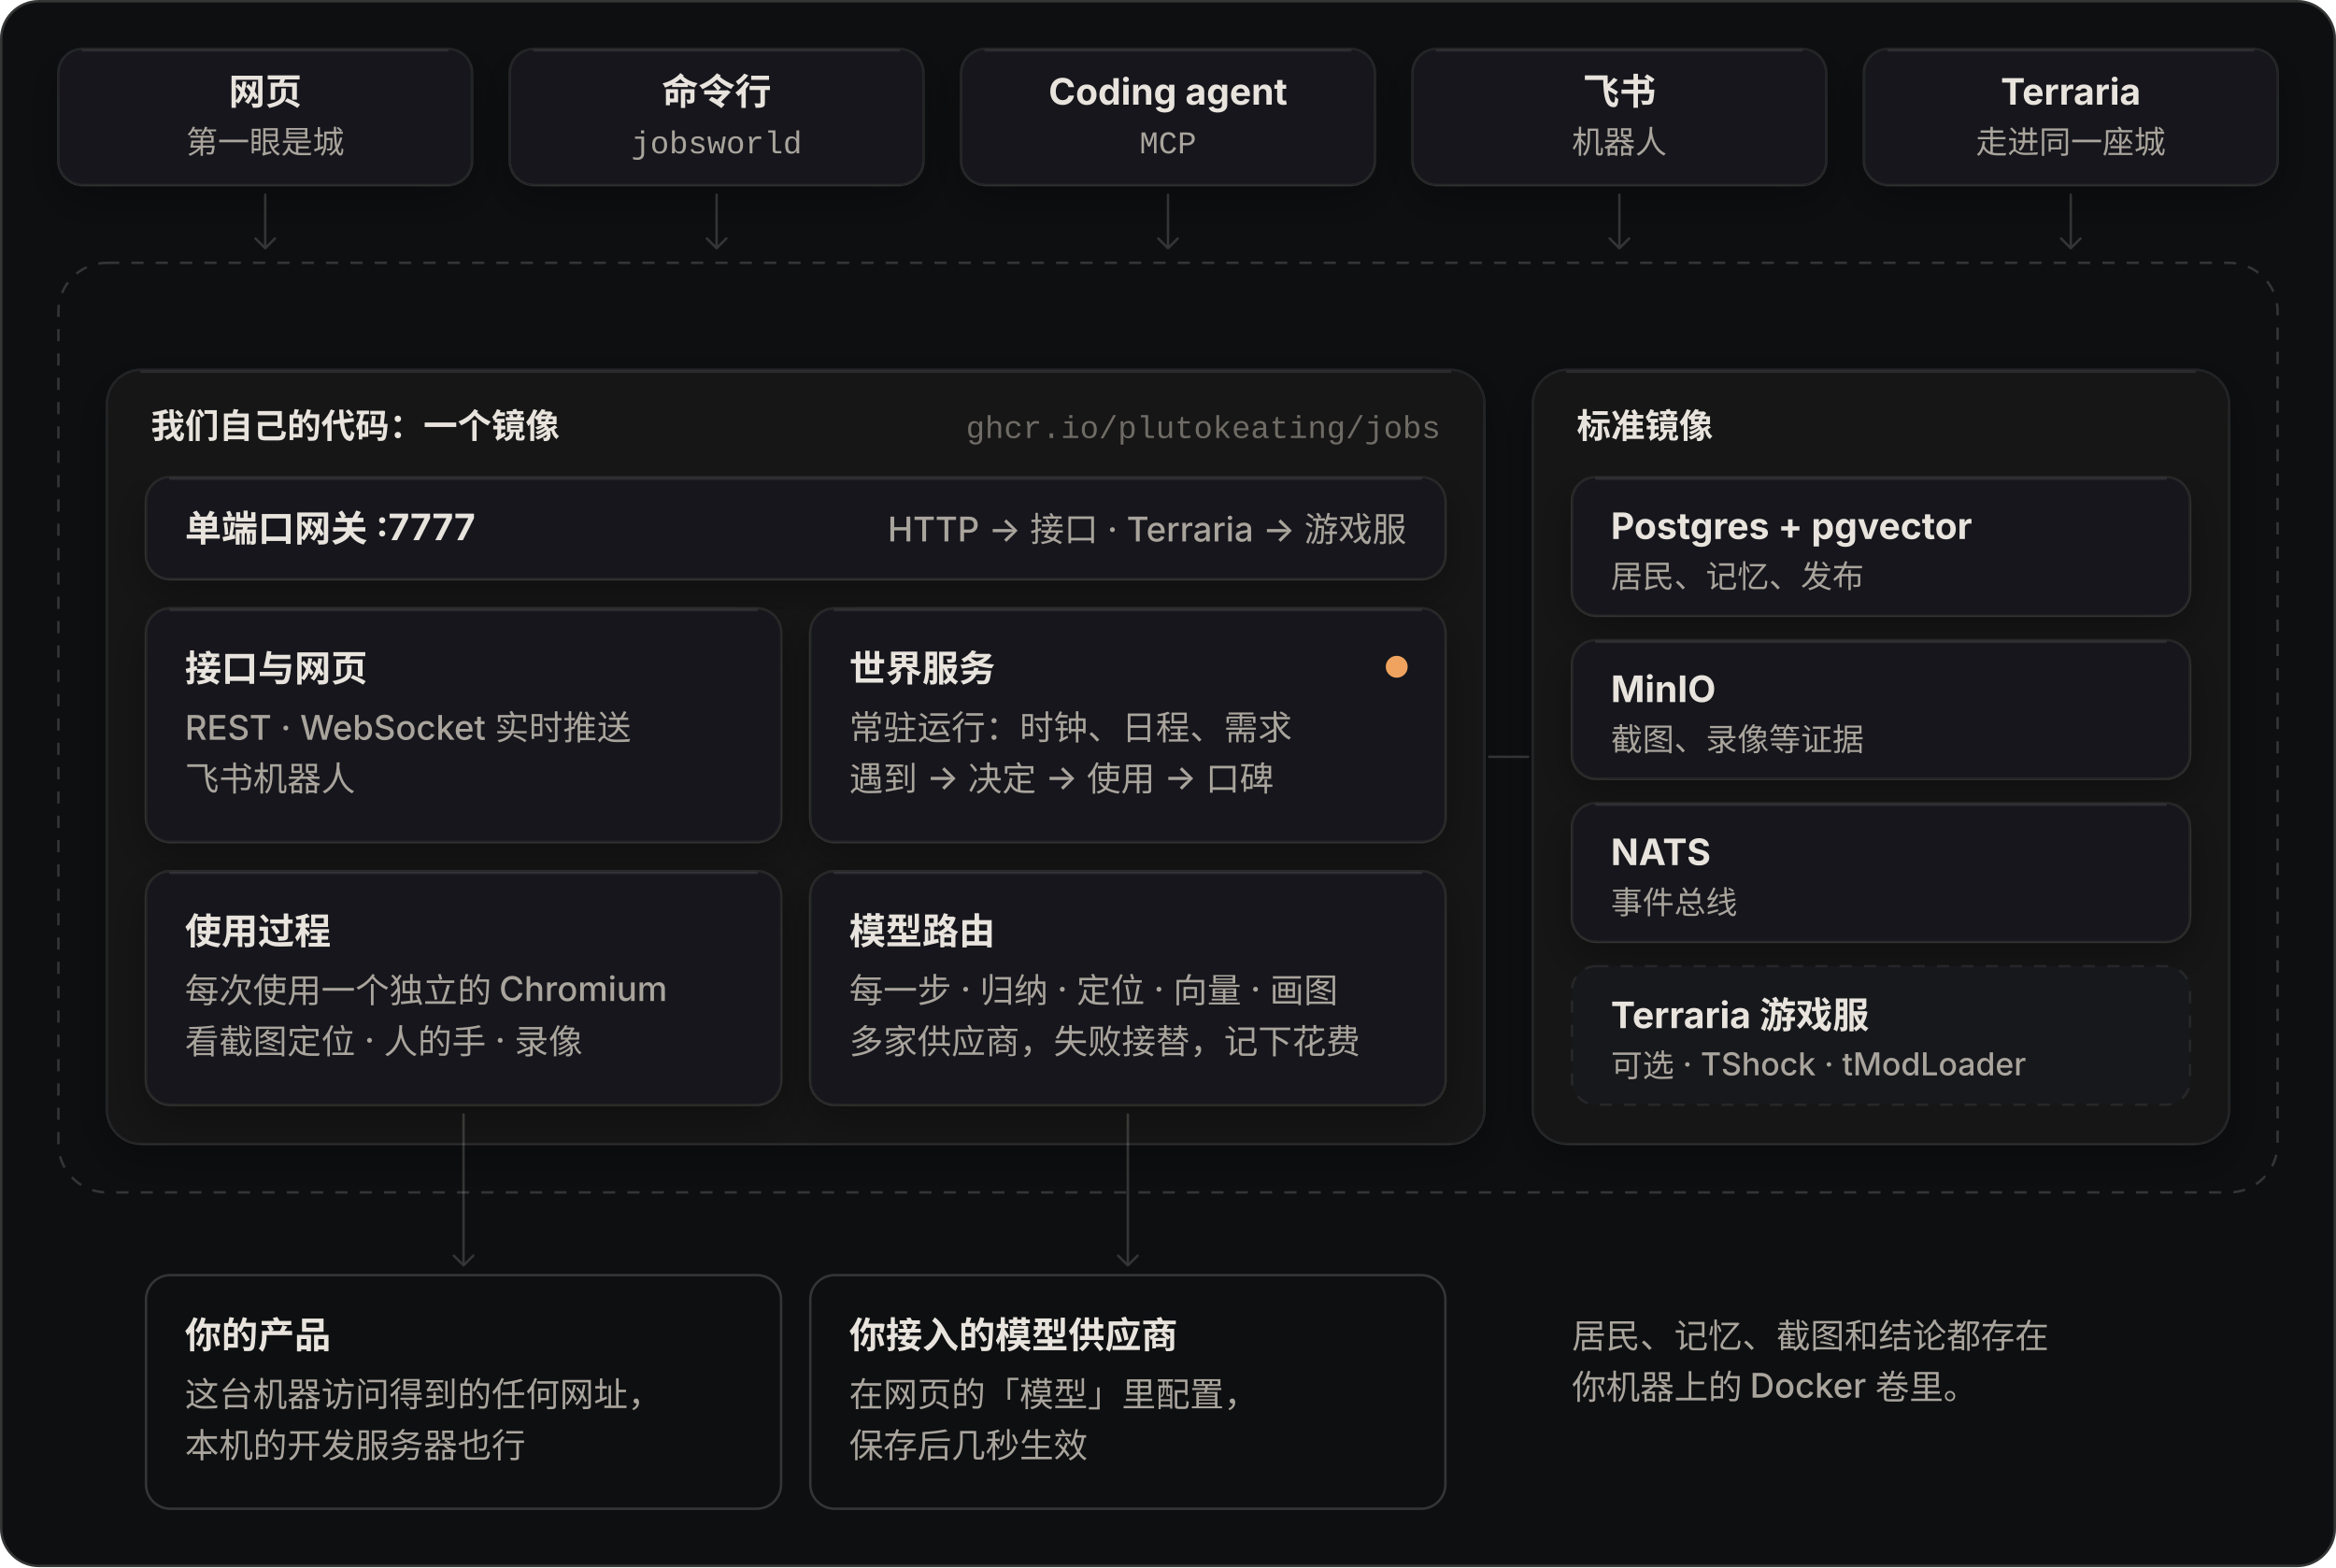
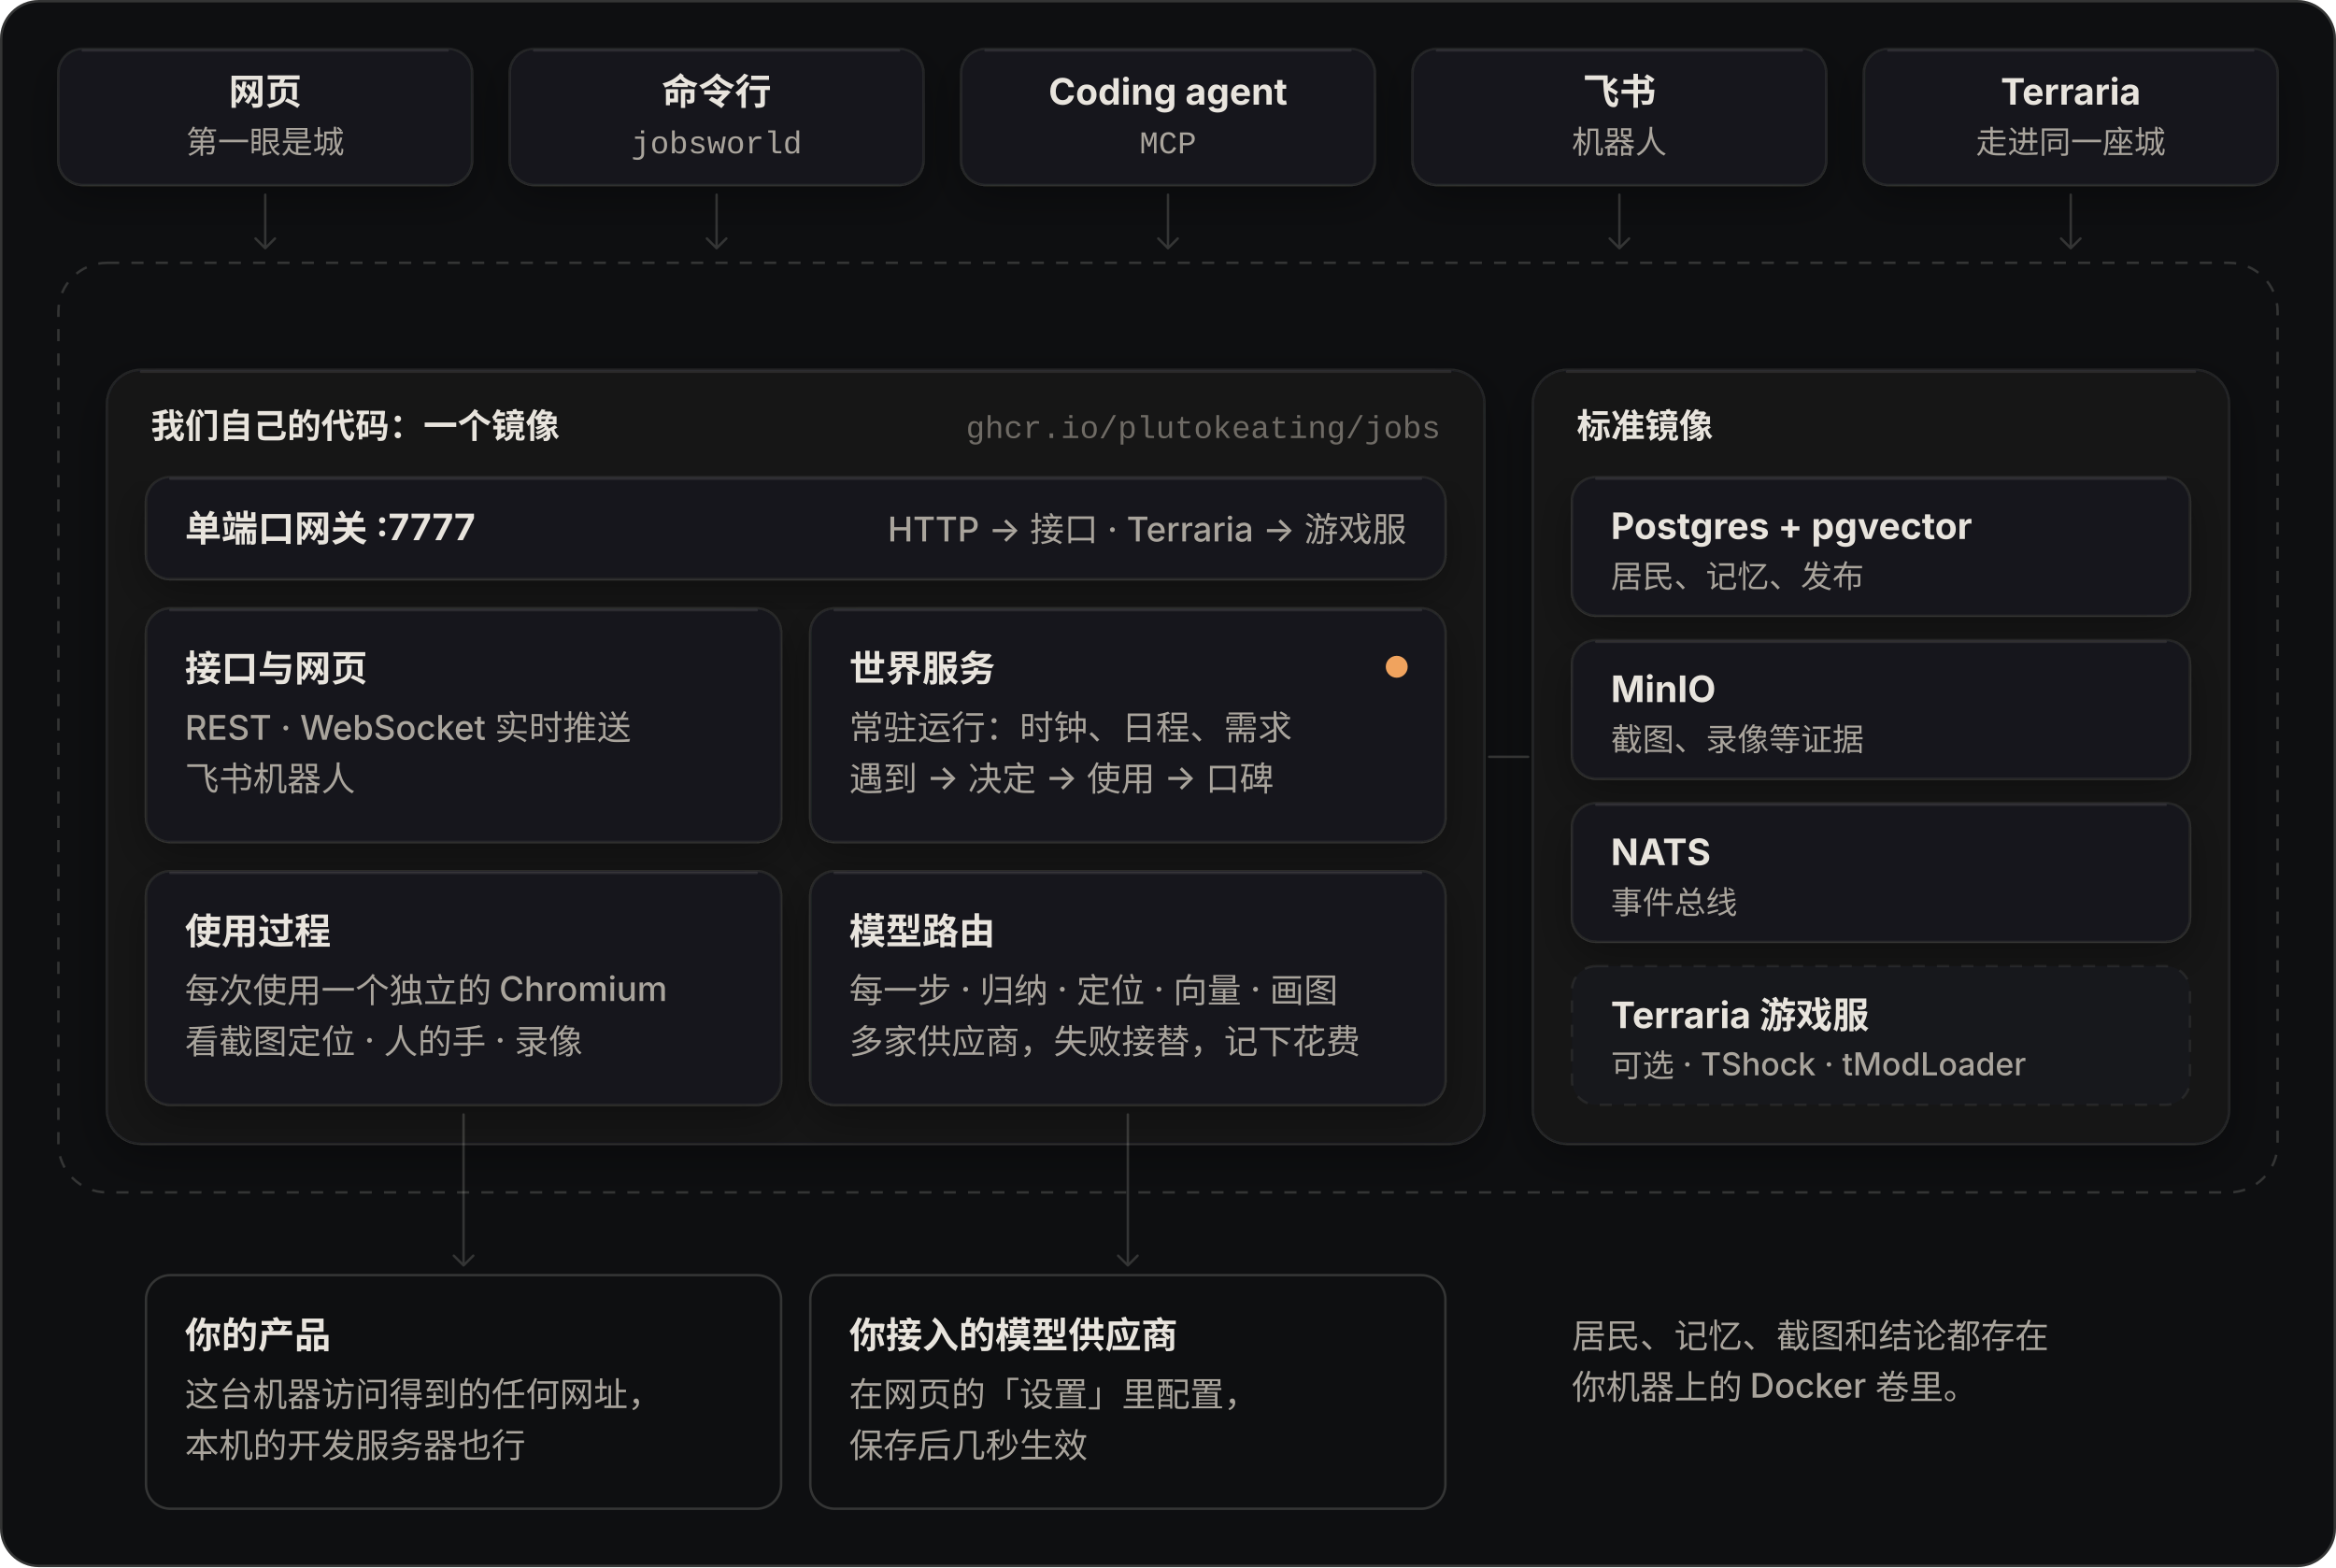
<svg xmlns="http://www.w3.org/2000/svg" class="fig fig-stack" viewBox="0 0 960 644" width="960" height="644" role="img" aria-label="Jobs 的结构：网页、命令行、coding agent、飞书、Terraria 是同一套能力的五个入口；我们自己的代码在一个镜像里（单端口网关、接口与网页、世界服务、使用过程、模型路由），旁边是标准镜像（Postgres、MinIO、NATS、可选的游戏服）；全部跑在你自己的机器上，只向外访问你的产品和你接入的模型供应商。" xml:lang="zh-CN">
  <style>.fig text{font-family:Inter,ui-sans-serif,system-ui,-apple-system,"Segoe UI","PingFang SC","Hiragino Sans GB","Microsoft YaHei","Noto Sans CJK SC","Noto Sans SC",sans-serif}.fig .t{fill:#e8e4dd;font-size:13px;font-weight:450}.fig .t-d{fill:#e8e4dd}.fig .t-m{fill:#a9a49c}.fig .t-s{fill:#6f6b65}.fig .t-inv{fill:#0e0f11}.fig .t-link{fill:#cfd8d5}.fig .t-danger{fill:#c97c7c}.fig .t-mono{font-family:ui-monospace,SFMono-Regular,Menlo,Consolas,"Liberation Mono","Noto Sans Mono CJK SC",monospace}.fig .t-sb{font-weight:600}.fig .t-b{font-weight:700}.fig .t-mid{text-anchor:middle}.fig .t-end{text-anchor:end}.fig .t-num{font-variant-numeric:tabular-nums}.fig .t-9{font-size:9px}.fig .t-11{font-size:11px}.fig .t-12{font-size:12px}.fig .t-13{font-size:13px}.fig .t-14{font-size:14px}.fig .t-15{font-size:15px}.fig .t-16{font-size:16px}.fig .t-19{font-size:19px}.fig .t-24{font-size:24px;letter-spacing:-0.01em}.fig .t-60{font-size:60px;letter-spacing:-0.03em}.fig .f-bg,.fig .f-card{fill:#0e0f11}.fig .f-inset{fill:#0e0f11}.fig .f-track{fill:rgb(232 228 221 / 0.08)}.fig .f-danger-wash{fill:#c97c7c;fill-opacity:0.07}.fig .s-hl{stroke:#fffefc;stroke-opacity:0.09}.fig .fx-shadow{flood-color:rgb(0 0 0 / 0.6);flood-opacity:0.55}.fig .f-raised{fill:#131417}.fig .f-surface{fill:#17181c}.fig .f-hover{fill:#1d1e23}.fig .f-fg{fill:#e8e4dd}.fig .f-muted{fill:#a9a49c}.fig .f-subtle{fill:#6f6b65}.fig .f-sage{fill:#7d8f8a}.fig .f-avatar{fill:#6f6b65}.fig .f-accent{fill:#f0a35e}.fig .f-accent-soft{fill:rgb(240 163 94 / 0.12)}.fig .f-danger{fill:#c97c7c}.fig .no-fill{fill:none}.fig .s-line{stroke:rgb(232 228 221 / 0.08)}.fig .s-strong{stroke:rgb(232 228 221 / 0.18)}.fig .s-muted{stroke:#6f6b65}.fig .s-fg{stroke:#e8e4dd}.fig .s-sage{stroke:#7d8f8a}.fig .s-accent{stroke:#f0a35e;stroke-width:1.5}.fig .s-danger{stroke:#c97c7c}.fig .s-card{stroke:#0e0f11;stroke-width:2}.fig .sw-2{stroke-width:2}.fig .dashed{stroke-dasharray:5 5}.fig .faint{opacity:0.45}.fig path,.fig line{stroke-linecap:round;stroke-linejoin:round}.fig .dot{fill:none;stroke-width:4.6;stroke-linecap:round}.fig .dot-off{stroke:rgb(232 228 221 / 0.18)}.fig .dot-on{stroke:#7d8f8a}.fig .now{opacity:0}.fig-n3 .now{animation:fig-now-3 7.8s cubic-bezier(0.2,0,0,1) infinite}.fig-n4 .now{animation:fig-now-4 10.4s cubic-bezier(0.2,0,0,1) infinite}.fig-n7 .now{animation:fig-now-7 18.2s cubic-bezier(0.2,0,0,1) infinite}.fig .now-2{animation-delay:2.6s}.fig .now-3{animation-delay:5.2s}.fig .now-4{animation-delay:7.8s}.fig .now-5{animation-delay:10.4s}.fig .now-6{animation-delay:13s}.fig .now-7{animation-delay:15.6s}@keyframes fig-now-3{0%{opacity:0}4%,29%{opacity:1}33.3%,100%{opacity:0}}@keyframes fig-now-4{0%{opacity:0}3%,22%{opacity:1}25%,100%{opacity:0}}@keyframes fig-now-7{0%{opacity:0}1.8%,12.5%{opacity:1}14.28%,100%{opacity:0}}.fig .ripple{opacity:0.5;transform-box:fill-box;transform-origin:center;animation:fig-ripple 2.6s cubic-bezier(0.2,0,0,1) infinite}@keyframes fig-ripple{0%{opacity:0.9;transform:scale(0.4)}70%,100%{opacity:0;transform:scale(1.5)}}.fig .breath{animation:fig-breath 5000ms cubic-bezier(0.45,0,0.55,1) infinite}@keyframes fig-breath{0%,100%{opacity:0.35}50%{opacity:1}}.fig .tw{animation:fig-twinkle 9s cubic-bezier(0.45,0,0.55,1) infinite}.fig .tw-2{animation-delay:-2.2s}.fig .tw-3{animation-delay:-4.6s}.fig .tw-4{animation-delay:-6.9s}@keyframes fig-twinkle{0%,38%,100%{opacity:1}46%,72%{opacity:0.12}80%{opacity:1}}.fig .px-a{fill:#7d8f8a}.fig .px-b{fill:#c2cfcb}.fig .px-lit{fill:#f0a35e}.fig .px-dim{fill:#0e0f11;opacity:.5}@media (prefers-reduced-motion:reduce){.fig *{animation:none!important}}</style>
  <defs>
    <clipPath id="fig-card">
      <rect width="960" height="644" rx="16" />
    </clipPath>
  </defs>
  <g clip-path="url(#fig-card)">
    <rect width="960" height="644" fill="#0e0f11" />
    <defs>
      <filter id="fx-stack" x="-10%" y="-10%" width="120%" height="140%">
        <feDropShadow class="fx-shadow" dx="0" dy="6" stdDeviation="9" />
      </filter>
    </defs>
    <rect x="24" y="20" width="170" height="56" rx="10" class="f-surface s-line" filter="url(#fx-stack)" />
    <path d="M34 20.75H184" class="s-hl no-fill" />
    <text x="109" y="43" class="t t-d t-b t-15 t-mid">网页</text>
    <text x="109" y="63" class="t t-m t-13 t-mid">第一眼是城</text>
    <path d="M109 80L109 102M105 98L109 102L113 98" class="s-strong no-fill" />
    <rect x="209.5" y="20" width="170" height="56" rx="10" class="f-surface s-line" filter="url(#fx-stack)" />
    <path d="M219.5 20.75H369.5" class="s-hl no-fill" />
    <text x="294.5" y="43" class="t t-d t-b t-15 t-mid">命令行</text>
    <text x="294.5" y="63" class="t t-m t-13 t-mid t-mono">jobsworld</text>
    <path d="M294.5 80L294.5 102M290.5 98L294.5 102L298.5 98" class="s-strong no-fill" />
    <rect x="395" y="20" width="170" height="56" rx="10" class="f-surface s-line" filter="url(#fx-stack)" />
    <path d="M405 20.75H555" class="s-hl no-fill" />
    <text x="480" y="43" class="t t-d t-b t-15 t-mid">Coding agent</text>
    <text x="480" y="63" class="t t-m t-13 t-mid t-mono">MCP</text>
    <path d="M480 80L480 102M476 98L480 102L484 98" class="s-strong no-fill" />
    <rect x="580.5" y="20" width="170" height="56" rx="10" class="f-surface s-line" filter="url(#fx-stack)" />
    <path d="M590.5 20.75H740.5" class="s-hl no-fill" />
    <text x="665.5" y="43" class="t t-d t-b t-15 t-mid">飞书</text>
    <text x="665.5" y="63" class="t t-m t-13 t-mid">机器人</text>
    <path d="M665.5 80L665.5 102M661.5 98L665.5 102L669.5 98" class="s-strong no-fill" />
    <rect x="766" y="20" width="170" height="56" rx="10" class="f-surface s-line" filter="url(#fx-stack)" />
    <path d="M776 20.75H926" class="s-hl no-fill" />
    <text x="851" y="43" class="t t-d t-b t-15 t-mid">Terraria</text>
    <text x="851" y="63" class="t t-m t-13 t-mid">走进同一座城</text>
    <path d="M851 80L851 102M847 98L851 102L855 98" class="s-strong no-fill" />
    <text x="44" y="136" class="t t-m t-sb t-14">你的机器 · Docker</text>
    <rect x="24" y="108" width="912" height="382" rx="20" class="f-inset s-strong dashed" />
    <rect x="44" y="152" width="566" height="318" rx="14" class="f-raised s-line" filter="url(#fx-stack)" />
    <path d="M58 152.75H596" class="s-hl no-fill" />
    <text x="62" y="180" class="t t-d t-sb t-14">我们自己的代码：一个镜像</text>
    <text x="592" y="180" class="t t-s t-13 t-mono t-end">ghcr.io/plutokeating/jobs</text>
    <rect x="60" y="196" width="534" height="42" rx="10" class="f-surface s-line" filter="url(#fx-stack)" />
    <path d="M70 196.75H584" class="s-hl no-fill" />
    <text x="76" y="222.5" class="t t-d t-b t-15">单端口网关 :7777</text>
    <text x="578" y="222.5" class="t t-m t-14 t-end">HTTP → 接口 · Terraria → 游戏服</text>
    <rect x="60" y="250" width="261" height="96" rx="10" class="f-surface s-line" filter="url(#fx-stack)" />
    <path d="M70 250.75H311" class="s-hl no-fill" />
    <text x="76" y="280" class="t t-d t-b t-15">接口与网页</text>
    <text x="76" y="304" class="t t-m t-14">REST · WebSocket 实时推送</text>
    <text x="76" y="325" class="t t-m t-14">飞书机器人</text>
    <rect x="333" y="250" width="261" height="96" rx="10" class="f-surface s-line" filter="url(#fx-stack)" />
    <path d="M343 250.75H584" class="s-hl no-fill" />
    <text x="349" y="280" class="t t-d t-b t-15">世界服务</text>
    <text x="349" y="304" class="t t-m t-14">常驻运行：时钟、日程、需求</text>
    <text x="349" y="325" class="t t-m t-14">遇到 → 决定 → 使用 → 口碑</text>
    <circle cx="574" cy="274" r="4.5" class="f-accent breath" />
    <rect x="60" y="358" width="261" height="96" rx="10" class="f-surface s-line" filter="url(#fx-stack)" />
    <path d="M70 358.75H311" class="s-hl no-fill" />
    <text x="76" y="388" class="t t-d t-b t-15">使用过程</text>
    <text x="76" y="412" class="t t-m t-14">每次使用一个独立的 Chromium</text>
    <text x="76" y="433" class="t t-m t-14">看截图定位 · 人的手 · 录像</text>
    <rect x="333" y="358" width="261" height="96" rx="10" class="f-surface s-line" filter="url(#fx-stack)" />
    <path d="M343 358.75H584" class="s-hl no-fill" />
    <text x="349" y="388" class="t t-d t-b t-15">模型路由</text>
    <text x="349" y="412" class="t t-m t-14">每一步 · 归纳 · 定位 · 向量 · 画图</text>
    <text x="349" y="433" class="t t-m t-14">多家供应商，失败接替，记下花费</text>
    <rect x="630" y="152" width="286" height="318" rx="14" class="f-raised s-line" filter="url(#fx-stack)" />
    <path d="M644 152.75H902" class="s-hl no-fill" />
    <text x="648" y="180" class="t t-d t-sb t-14">标准镜像</text>
    <rect x="646" y="196" width="254" height="57" rx="10" class="f-surface s-line" filter="url(#fx-stack)" />
    <path d="M656 196.75H890" class="s-hl no-fill" />
    <text x="662" y="221.5" class="t t-d t-b t-15">Postgres + pgvector</text>
    <text x="662" y="241.5" class="t t-m t-13">居民、记忆、发布</text>
    <rect x="646" y="263" width="254" height="57" rx="10" class="f-surface s-line" filter="url(#fx-stack)" />
    <path d="M656 263.75H890" class="s-hl no-fill" />
    <text x="662" y="288.5" class="t t-d t-b t-15">MinIO</text>
    <text x="662" y="308.5" class="t t-m t-13">截图、录像等证据</text>
    <rect x="646" y="330" width="254" height="57" rx="10" class="f-surface s-line" filter="url(#fx-stack)" />
    <path d="M656 330.75H890" class="s-hl no-fill" />
    <text x="662" y="355.5" class="t t-d t-b t-15">NATS</text>
    <text x="662" y="375.5" class="t t-m t-13">事件总线</text>
    <rect x="646" y="397" width="254" height="57" rx="10" class="f-surface s-line dashed" />
    <text x="662" y="422.5" class="t t-d t-b t-15">Terraria 游戏服</text>
    <text x="662" y="442.5" class="t t-m t-13">可选 · TShock · tModLoader</text>
    <path d="M612 311h16" class="s-strong no-fill" />
    <path d="M190.5 458L190.5 520M186.5 516L190.5 520L194.5 516" class="s-strong no-fill" />
    <path d="M463.5 458L463.5 520M459.5 516L463.5 520L467.5 516" class="s-strong no-fill" />
    <rect x="60" y="524" width="261" height="96" rx="10" class="no-fill s-strong" />
    <text x="76" y="554" class="t t-d t-b t-15">你的产品</text>
    <text x="76" y="578" class="t t-m t-14">这台机器访问得到的任何网址，</text>
    <text x="76" y="599" class="t t-m t-14">本机的开发服务器也行</text>
    <rect x="333" y="524" width="261" height="96" rx="10" class="no-fill s-strong" />
    <text x="349" y="554" class="t t-d t-b t-15">你接入的模型供应商</text>
-     <text x="349" y="578" class="t t-m t-14">在网页的「模型」里配置，</text>
+     <text x="349" y="578" class="t t-m t-14">在网页的「设置」里配置，</text>
    <text x="349" y="599" class="t t-m t-14">保存后几秒生效</text>
    <text x="646" y="554" class="t t-m t-14">居民、记忆、截图和结论都存在</text>
    <text x="646" y="575" class="t t-m t-14">你机器上的 Docker 卷里。</text>
  </g>
  <rect x="0.5" y="0.5" width="959" height="643" rx="15.5" fill="none" stroke="rgb(232 228 221 / 0.18)" />
</svg>
